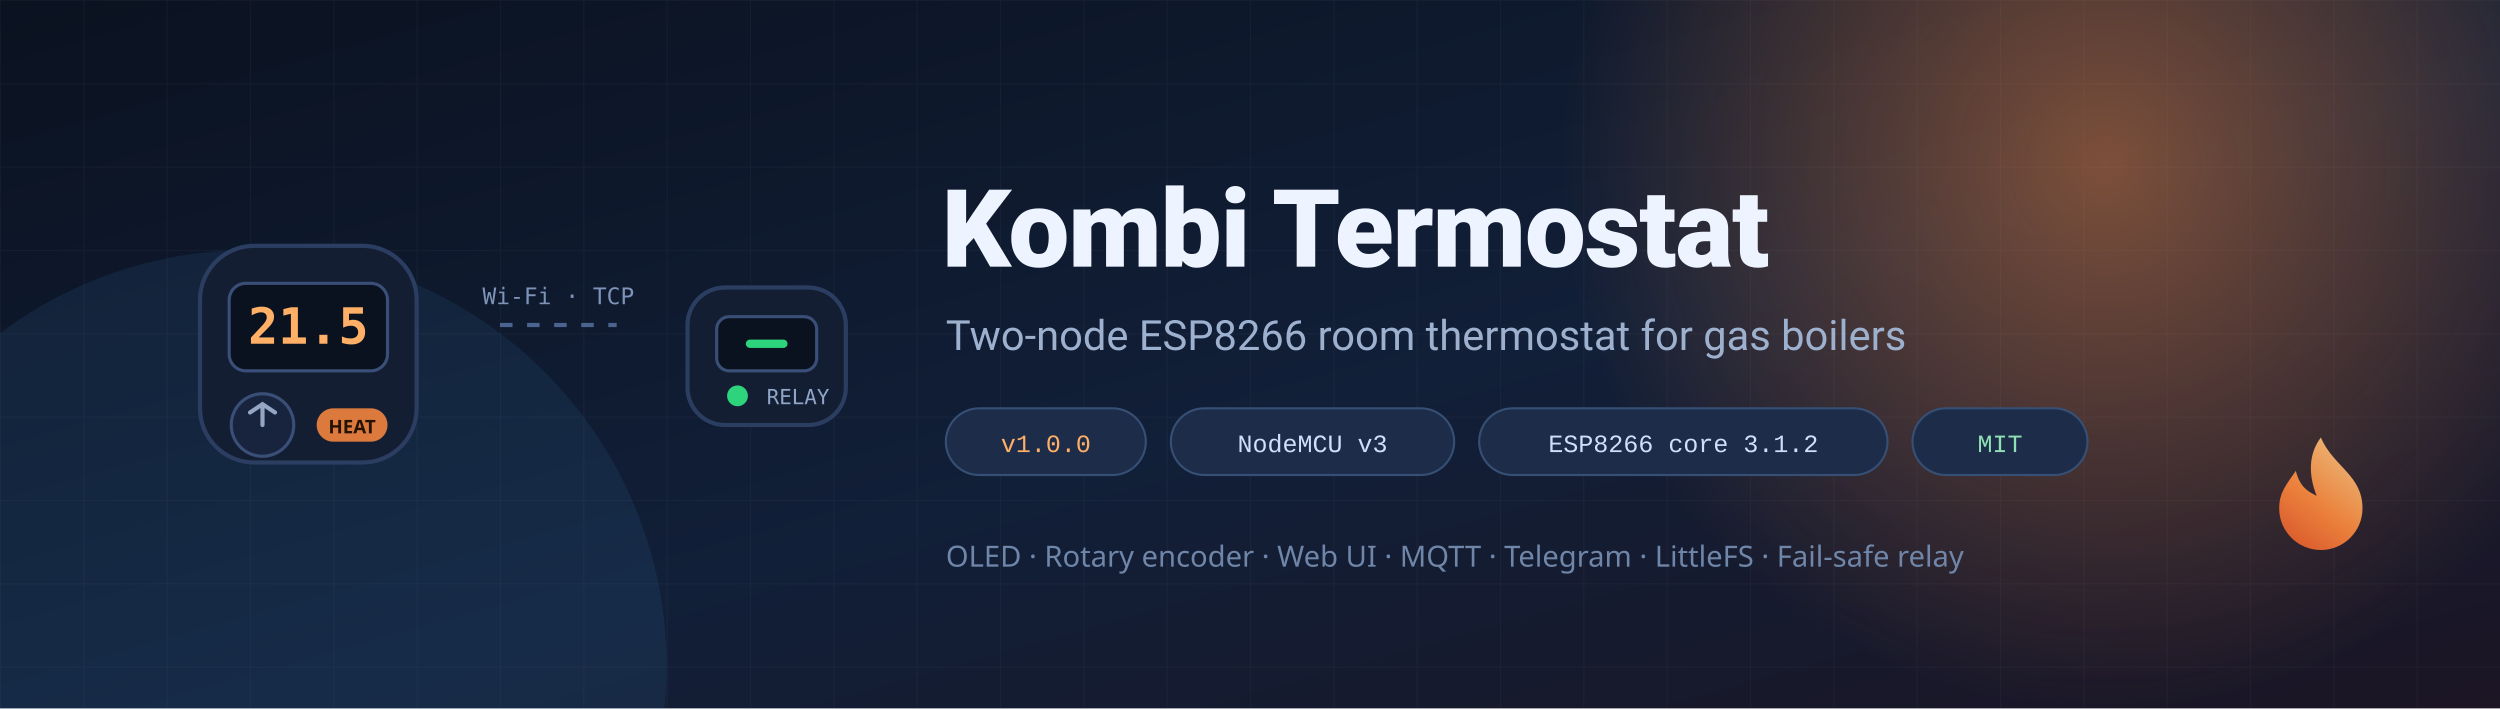
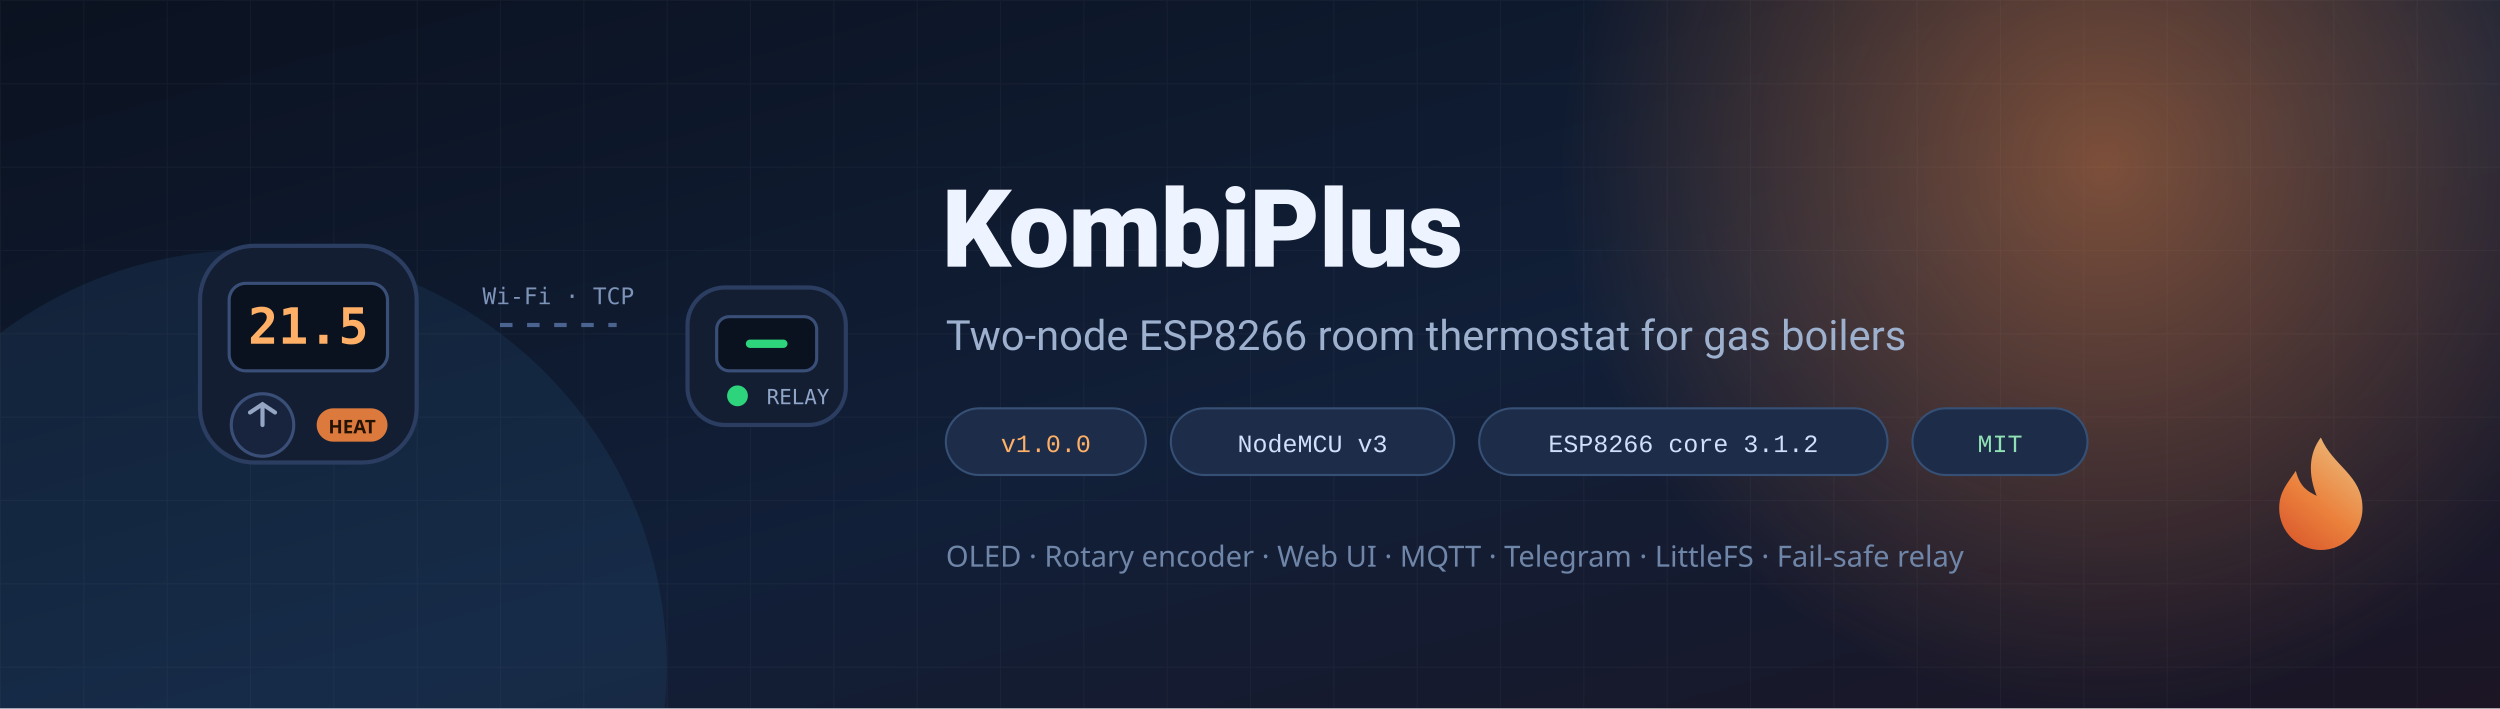
- <svg xmlns="http://www.w3.org/2000/svg" viewBox="0 0 1200 340" width="1200" height="340" role="img" aria-label="Kombi Termostat v1.0 banner">
+ <svg xmlns="http://www.w3.org/2000/svg" viewBox="0 0 1200 340" width="1200" height="340" role="img" aria-label="KombiPlus v1.0 banner">
  <defs>
    <linearGradient id="bg" x1="0" y1="0" x2="1" y2="1">
      <stop offset="0" stop-color="#0b1220" />
      <stop offset="0.55" stop-color="#111f38" />
      <stop offset="1" stop-color="#1b1524" />
    </linearGradient>
    <linearGradient id="flame" x1="0" y1="1" x2="0.6" y2="0">
      <stop offset="0" stop-color="#e8562a" />
      <stop offset="0.5" stop-color="#ff8a3d" />
      <stop offset="1" stop-color="#ffc27a" />
    </linearGradient>
    <radialGradient id="glow" cx="0.5" cy="0.5" r="0.5">
      <stop offset="0" stop-color="#ff8a3d" stop-opacity="0.45" />
      <stop offset="1" stop-color="#ff8a3d" stop-opacity="0" />
    </radialGradient>
    <pattern id="grid" width="40" height="40" patternUnits="userSpaceOnUse">
      <path d="M40 0H0V40" fill="none" stroke="#ffffff" stroke-opacity="0.035" stroke-width="1" />
    </pattern>
  </defs>
  <rect width="1200" height="340" fill="url(#bg)" />
  <rect width="1200" height="340" fill="url(#grid)" />
  <circle cx="1010" cy="80" r="260" fill="url(#glow)" />
  <circle cx="120" cy="320" r="200" fill="#49b8ff" opacity="0.08" />
  <g transform="translate(96 118)">
    <rect x="0" y="0" width="104" height="104" rx="26" fill="#141e33" stroke="#2b3d61" stroke-width="2" />
    <rect x="14" y="18" width="76" height="42" rx="8" fill="#0a1220" stroke="#3a4f78" stroke-width="1.5" />
    <text x="52" y="47" text-anchor="middle" font-family="ui-monospace,Consolas,monospace" font-size="24" font-weight="700" fill="#ffb066">21.5</text>
    <circle cx="30" cy="86" r="15" fill="#18243d" stroke="#3a4f78" stroke-width="1.5" />
    <path d="M30 76v10M24 80l6-4 6 4" stroke="#94a6c3" stroke-width="2" fill="none" stroke-linecap="round" />
    <rect x="56" y="78" width="34" height="16" rx="8" fill="#ff8a3d" opacity="0.85" />
    <text x="73" y="90" text-anchor="middle" font-family="ui-sans-serif,system-ui,sans-serif" font-size="9" font-weight="700" fill="#241203">HEAT</text>
  </g>
  <g transform="translate(240 156)" stroke="#4a638f" stroke-width="2" stroke-dasharray="6 7" fill="none">
    <path d="M0 0h56" />
  </g>
  <text x="268" y="146" text-anchor="middle" font-family="ui-monospace,Consolas,monospace" font-size="11" fill="#7d93b8">Wi-Fi · TCP</text>
  <g transform="translate(330 138)">
    <rect x="0" y="0" width="76" height="66" rx="18" fill="#141e33" stroke="#2b3d61" stroke-width="2" />
    <rect x="14" y="14" width="48" height="26" rx="6" fill="#0a1220" stroke="#3a4f78" stroke-width="1.5" />
    <path d="M30 27h16" stroke="#2dd47c" stroke-width="4" stroke-linecap="round" />
    <circle cx="24" cy="52" r="5" fill="#2dd47c" />
    <text x="38" y="56" font-family="ui-monospace,Consolas,monospace" font-size="10" fill="#8fa6c8">RELAY</text>
  </g>
-   <text x="452" y="128" font-family="ui-sans-serif,system-ui,'Segoe UI',Roboto,sans-serif" font-size="52" font-weight="800" fill="#eef4ff" letter-spacing="-0.5">Kombi Termostat</text>
+   <text x="452" y="128" font-family="ui-sans-serif,system-ui,'Segoe UI',Roboto,sans-serif" font-size="52" font-weight="800" fill="#eef4ff" letter-spacing="-0.5">KombiPlus</text>
  <text x="454" y="168" font-family="ui-sans-serif,system-ui,'Segoe UI',Roboto,sans-serif" font-size="20" fill="#9db0ce">Two-node ESP8266 room thermostat for gas boilers</text>
  <g font-family="ui-monospace,Consolas,'Courier New',monospace" font-size="12">
    <rect x="454" y="196" width="96" height="32" rx="16" fill="#1d2c49" stroke="#365075" />
    <text x="502" y="217" text-anchor="middle" fill="#ffb066">v1.0.0</text>
    <rect x="562" y="196" width="136" height="32" rx="16" fill="#1d2c49" stroke="#365075" />
    <text x="630" y="217" text-anchor="middle" fill="#cfe0fa">NodeMCU v3</text>
    <rect x="710" y="196" width="196" height="32" rx="16" fill="#1d2c49" stroke="#365075" />
    <text x="808" y="217" text-anchor="middle" fill="#cfe0fa">ESP8266 core 3.1.2</text>
    <rect x="918" y="196" width="84" height="32" rx="16" fill="#1d2c49" stroke="#365075" />
    <text x="960" y="217" text-anchor="middle" fill="#8fe0b4">MIT</text>
  </g>
  <text x="454" y="272" font-family="ui-sans-serif,system-ui,sans-serif" font-size="14" fill="#6f86a8">OLED · Rotary encoder · Web UI · MQTT · Telegram · LittleFS · Fail-safe relay</text>
  <g transform="translate(1090 210)" opacity="0.9">
    <path d="M24 0c6 14 20 18 20 34a20 20 0 0 1-40 0c0-8 4-12 8-18 2 8 6 10 10 12-4-10-4-20 2-28z" fill="url(#flame)" />
  </g>
</svg>
